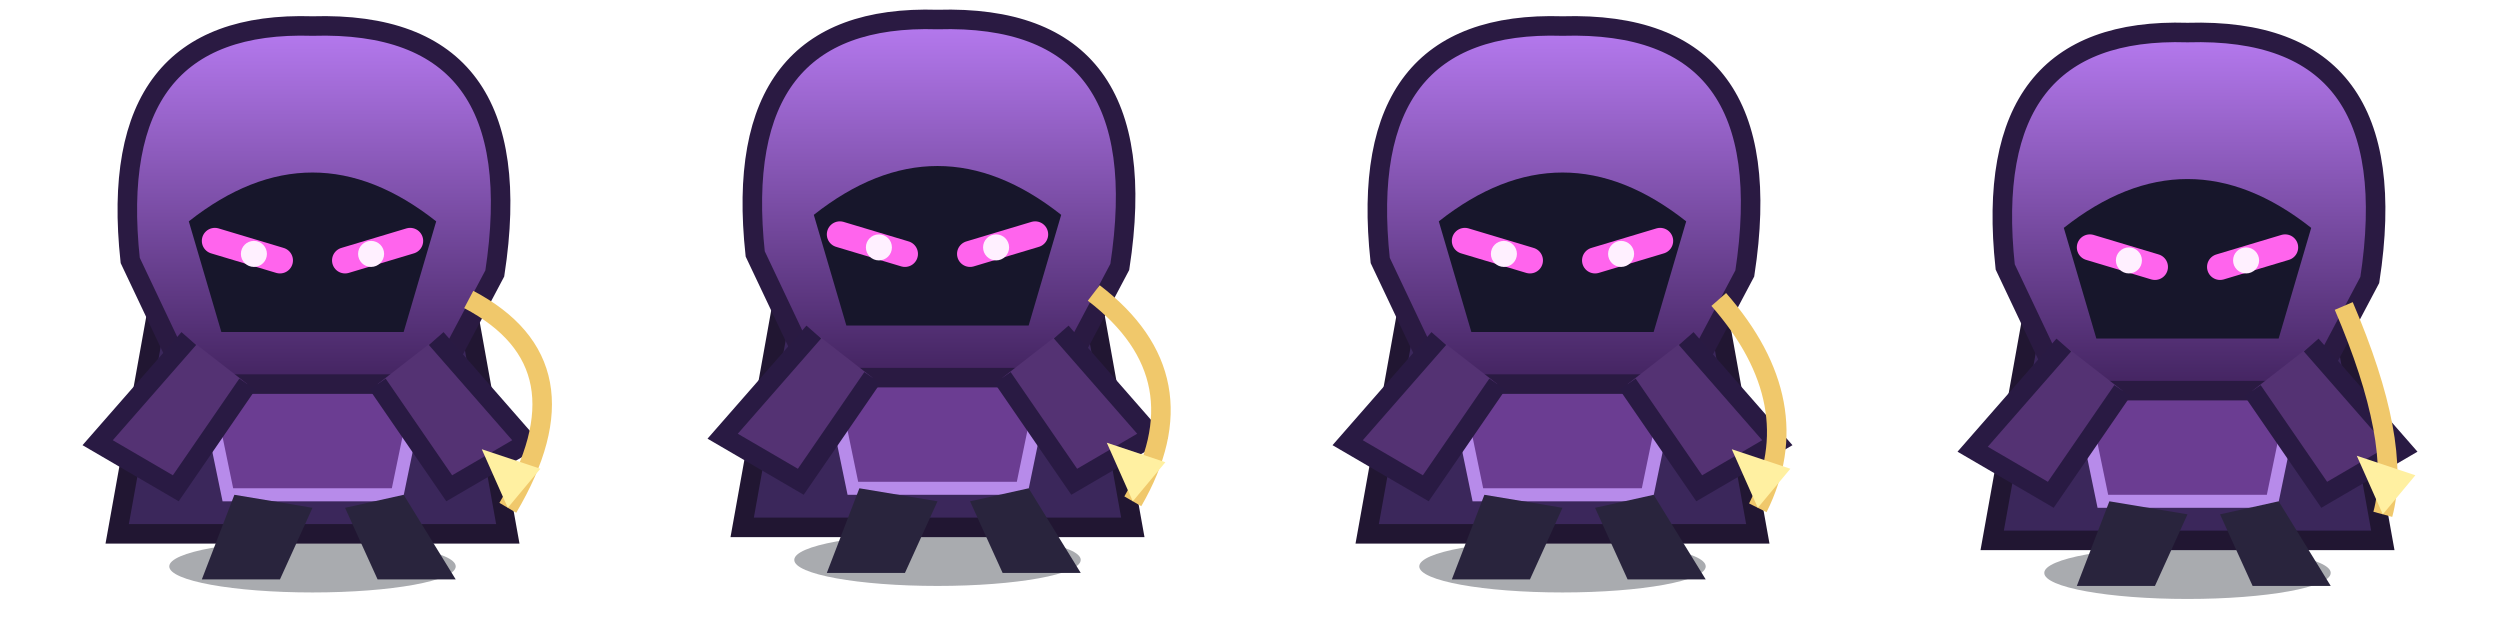
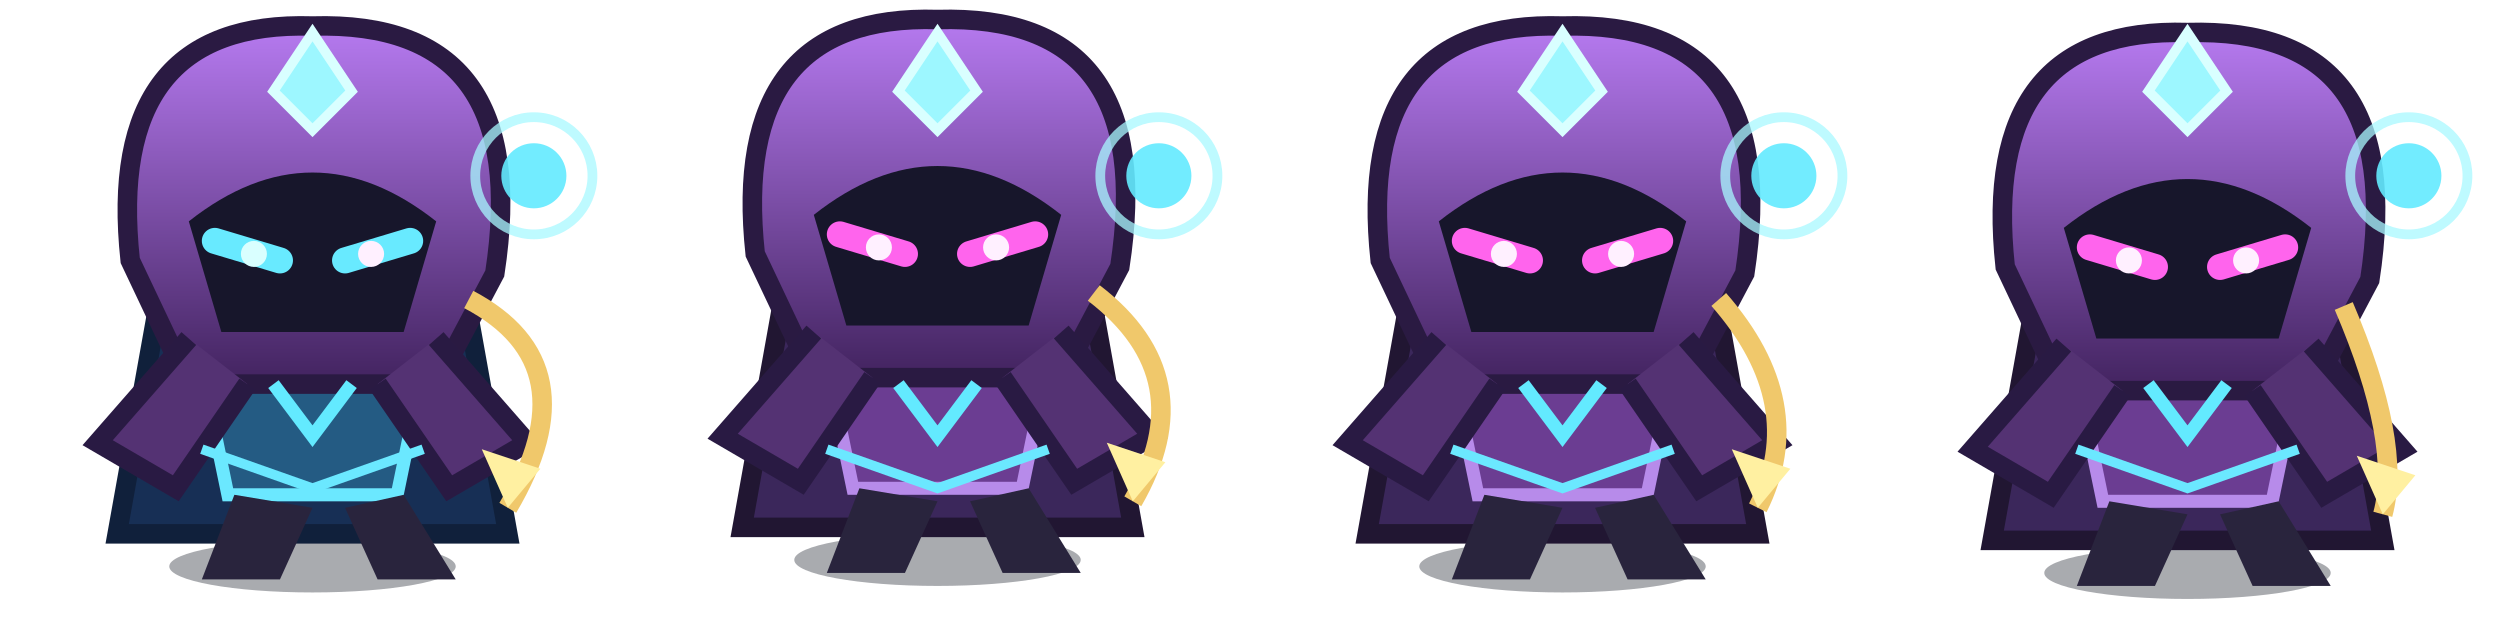
<svg xmlns="http://www.w3.org/2000/svg" viewBox="0 0 384 96">
  <defs>
    <linearGradient id="h" x2="0" y2="1">
      <stop stop-color="#b67af0" />
      <stop offset="1" stop-color="#42235f" />
    </linearGradient>
  </defs>
  <g transform="translate(0,0)">
    <ellipse cx="48" cy="87" rx="22" ry="4" fill="#080d19" opacity=".35" />
-     <path d="M25 43Q48 32 71 43L78 82 18 82Z" fill="#3b275b" stroke="#211632" stroke-width="3" />
-     <path d="M29 47 48 57 67 47 61 76 35 76Z" fill="#6b3d92" stroke="#b78bea" stroke-width="2" />
+     <path d="M25 43Q48 32 71 43L78 82 18 82Z" fill="#172f55" stroke="#10203b" stroke-width="3" />
+     <path d="M29 47 48 57 67 47 61 76 35 76Z" fill="#245b83" stroke="#6be8ff" stroke-width="2" />
    <path d="M20 40Q16 3 48 4Q82 3 76 42L67 59 29 59Z" fill="url(#h)" stroke="#2a1a42" stroke-width="3" />
    <path d="M29 34Q48 19 67 34L62 51 34 51Z" fill="#17162b" />
-     <path d="M33 37 43 40M63 37 53 40" stroke="#ff64ed" stroke-width="4" stroke-linecap="round" />
-     <circle cx="39" cy="39" r="2" fill="#fff0ff" />
+     <path d="M33 37 43 40M63 37 53 40" stroke="#68eaff" stroke-width="4" stroke-linecap="round" />
+     <circle cx="39" cy="39" r="2" fill="#d9ffff" />
    <circle cx="57" cy="39" r="2" fill="#fff0ff" />
    <path d="M29 52 15 68 27 75 38 59M67 52 81 68 69 75 58 59" fill="#543273" stroke="#291a43" stroke-width="3" />
    <path d="M36 76 31 89 43 89 48 78M53 78 58 89 70 89 62 76" fill="#29243d" />
    <path d="M72 46Q91 56 78 78" fill="none" stroke="#f0c86b" stroke-width="3" />
    <path d="M78 78 74 69 83 72Z" fill="#fff0a1" />
  </g>
  <g transform="translate(96,-1)">
    <ellipse cx="48" cy="87" rx="22" ry="4" fill="#080d19" opacity=".35" />
    <path d="M25 43Q48 32 71 43L78 82 18 82Z" fill="#3b275b" stroke="#211632" stroke-width="3" />
    <path d="M29 47 48 57 67 47 61 76 35 76Z" fill="#6b3d92" stroke="#b78bea" stroke-width="2" />
    <path d="M20 40Q16 3 48 4Q82 3 76 42L67 59 29 59Z" fill="url(#h)" stroke="#2a1a42" stroke-width="3" />
    <path d="M29 34Q48 19 67 34L62 51 34 51Z" fill="#17162b" />
    <path d="M33 37 43 40M63 37 53 40" stroke="#ff64ed" stroke-width="4" stroke-linecap="round" />
    <circle cx="39" cy="39" r="2" fill="#fff0ff" />
    <circle cx="57" cy="39" r="2" fill="#fff0ff" />
    <path d="M29 52 15 68 27 75 38 59M67 52 81 68 69 75 58 59" fill="#543273" stroke="#291a43" stroke-width="3" />
    <path d="M36 76 31 89 43 89 48 78M53 78 58 89 70 89 62 76" fill="#29243d" />
    <path d="M72 46Q89 59 78 78" fill="none" stroke="#f0c86b" stroke-width="3" />
    <path d="M78 78 74 69 83 72Z" fill="#fff0a1" />
  </g>
  <g transform="translate(192,0)">
    <ellipse cx="48" cy="87" rx="22" ry="4" fill="#080d19" opacity=".35" />
    <path d="M25 43Q48 32 71 43L78 82 18 82Z" fill="#3b275b" stroke="#211632" stroke-width="3" />
    <path d="M29 47 48 57 67 47 61 76 35 76Z" fill="#6b3d92" stroke="#b78bea" stroke-width="2" />
    <path d="M20 40Q16 3 48 4Q82 3 76 42L67 59 29 59Z" fill="url(#h)" stroke="#2a1a42" stroke-width="3" />
    <path d="M29 34Q48 19 67 34L62 51 34 51Z" fill="#17162b" />
    <path d="M33 37 43 40M63 37 53 40" stroke="#ff64ed" stroke-width="4" stroke-linecap="round" />
    <circle cx="39" cy="39" r="2" fill="#fff0ff" />
    <circle cx="57" cy="39" r="2" fill="#fff0ff" />
    <path d="M29 52 15 68 27 75 38 59M67 52 81 68 69 75 58 59" fill="#543273" stroke="#291a43" stroke-width="3" />
    <path d="M36 76 31 89 43 89 48 78M53 78 58 89 70 89 62 76" fill="#29243d" />
    <path d="M72 46Q86 62 78 78" fill="none" stroke="#f0c86b" stroke-width="3" />
    <path d="M78 78 74 69 83 72Z" fill="#fff0a1" />
  </g>
  <g transform="translate(288,1)">
    <ellipse cx="48" cy="87" rx="22" ry="4" fill="#080d19" opacity=".35" />
    <path d="M25 43Q48 32 71 43L78 82 18 82Z" fill="#3b275b" stroke="#211632" stroke-width="3" />
    <path d="M29 47 48 57 67 47 61 76 35 76Z" fill="#6b3d92" stroke="#b78bea" stroke-width="2" />
    <path d="M20 40Q16 3 48 4Q82 3 76 42L67 59 29 59Z" fill="url(#h)" stroke="#2a1a42" stroke-width="3" />
    <path d="M29 34Q48 19 67 34L62 51 34 51Z" fill="#17162b" />
    <path d="M33 37 43 40M63 37 53 40" stroke="#ff64ed" stroke-width="4" stroke-linecap="round" />
    <circle cx="39" cy="39" r="2" fill="#fff0ff" />
    <circle cx="57" cy="39" r="2" fill="#fff0ff" />
    <path d="M29 52 15 68 27 75 38 59M67 52 81 68 69 75 58 59" fill="#543273" stroke="#291a43" stroke-width="3" />
    <path d="M36 76 31 89 43 89 48 78M53 78 58 89 70 89 62 76" fill="#29243d" />
    <path d="M72 46Q81 67 78 78" fill="none" stroke="#f0c86b" stroke-width="3" />
    <path d="M78 78 74 69 83 72Z" fill="#fff0a1" />
  </g>
+   <g transform="translate(0,0)">
+     <path d="M48 5 54 14 48 20 42 14Z" fill="#9df7ff" stroke="#d9ffff" stroke-width="1.5" />
+     <path d="M42 59 48 67 54 59" fill="none" stroke="#63eaff" stroke-width="2" />
+     <circle cx="82" cy="27" r="5" fill="#63eaff" opacity=".9" />
+     <circle cx="82" cy="27" r="9" fill="none" stroke="#a8f8ff" stroke-width="1.5" opacity=".75" />
+     <path d="M31 69 48 75 65 69" fill="none" stroke="#6be8ff" stroke-width="1.5" />
+   </g>
+   <g transform="translate(96,0)">
+     <path d="M48 5 54 14 48 20 42 14Z" fill="#9df7ff" stroke="#d9ffff" stroke-width="1.5" />
+     <path d="M42 59 48 67 54 59" fill="none" stroke="#63eaff" stroke-width="2" />
+     <circle cx="82" cy="27" r="5" fill="#63eaff" opacity=".9" />
+     <circle cx="82" cy="27" r="9" fill="none" stroke="#a8f8ff" stroke-width="1.5" opacity=".75" />
+     <path d="M31 69 48 75 65 69" fill="none" stroke="#6be8ff" stroke-width="1.5" />
+   </g>
+   <g transform="translate(192,0)">
+     <path d="M48 5 54 14 48 20 42 14Z" fill="#9df7ff" stroke="#d9ffff" stroke-width="1.5" />
+     <path d="M42 59 48 67 54 59" fill="none" stroke="#63eaff" stroke-width="2" />
+     <circle cx="82" cy="27" r="5" fill="#63eaff" opacity=".9" />
+     <circle cx="82" cy="27" r="9" fill="none" stroke="#a8f8ff" stroke-width="1.5" opacity=".75" />
+     <path d="M31 69 48 75 65 69" fill="none" stroke="#6be8ff" stroke-width="1.5" />
+   </g>
+   <g transform="translate(288,0)">
+     <path d="M48 5 54 14 48 20 42 14Z" fill="#9df7ff" stroke="#d9ffff" stroke-width="1.5" />
+     <path d="M42 59 48 67 54 59" fill="none" stroke="#63eaff" stroke-width="2" />
+     <circle cx="82" cy="27" r="5" fill="#63eaff" opacity=".9" />
+     <circle cx="82" cy="27" r="9" fill="none" stroke="#a8f8ff" stroke-width="1.5" opacity=".75" />
+     <path d="M31 69 48 75 65 69" fill="none" stroke="#6be8ff" stroke-width="1.5" />
+   </g>
</svg>
